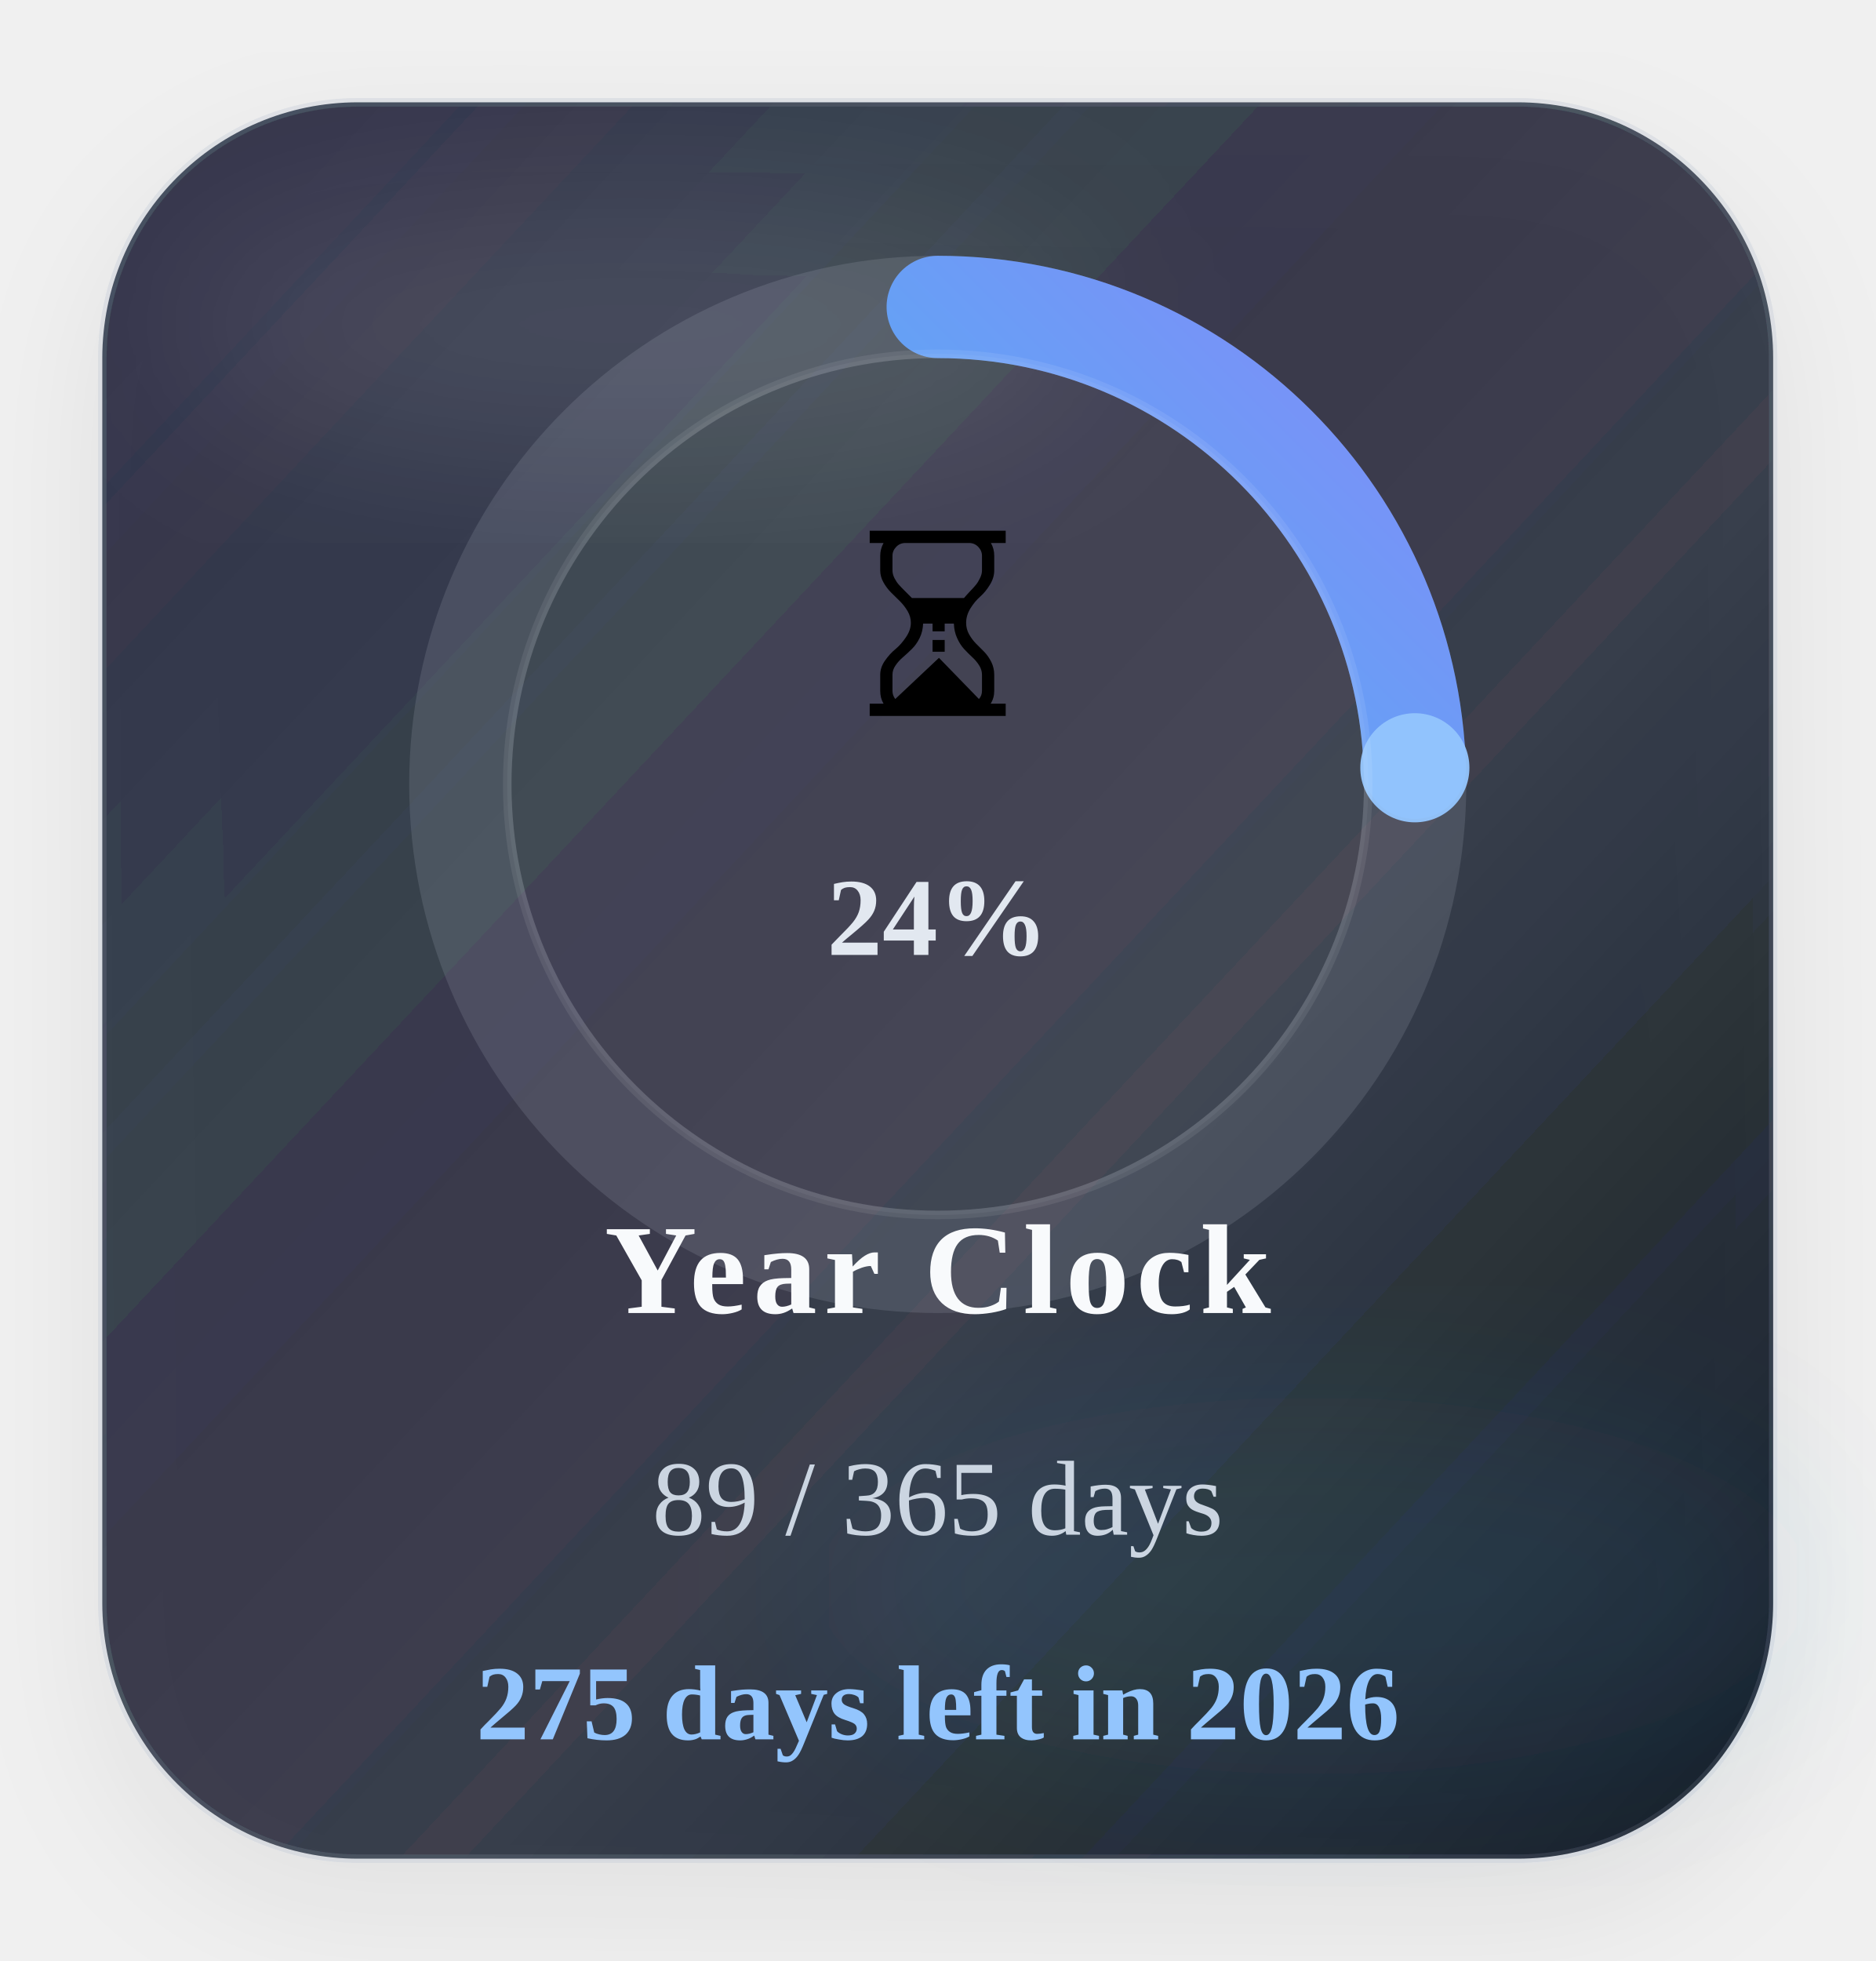
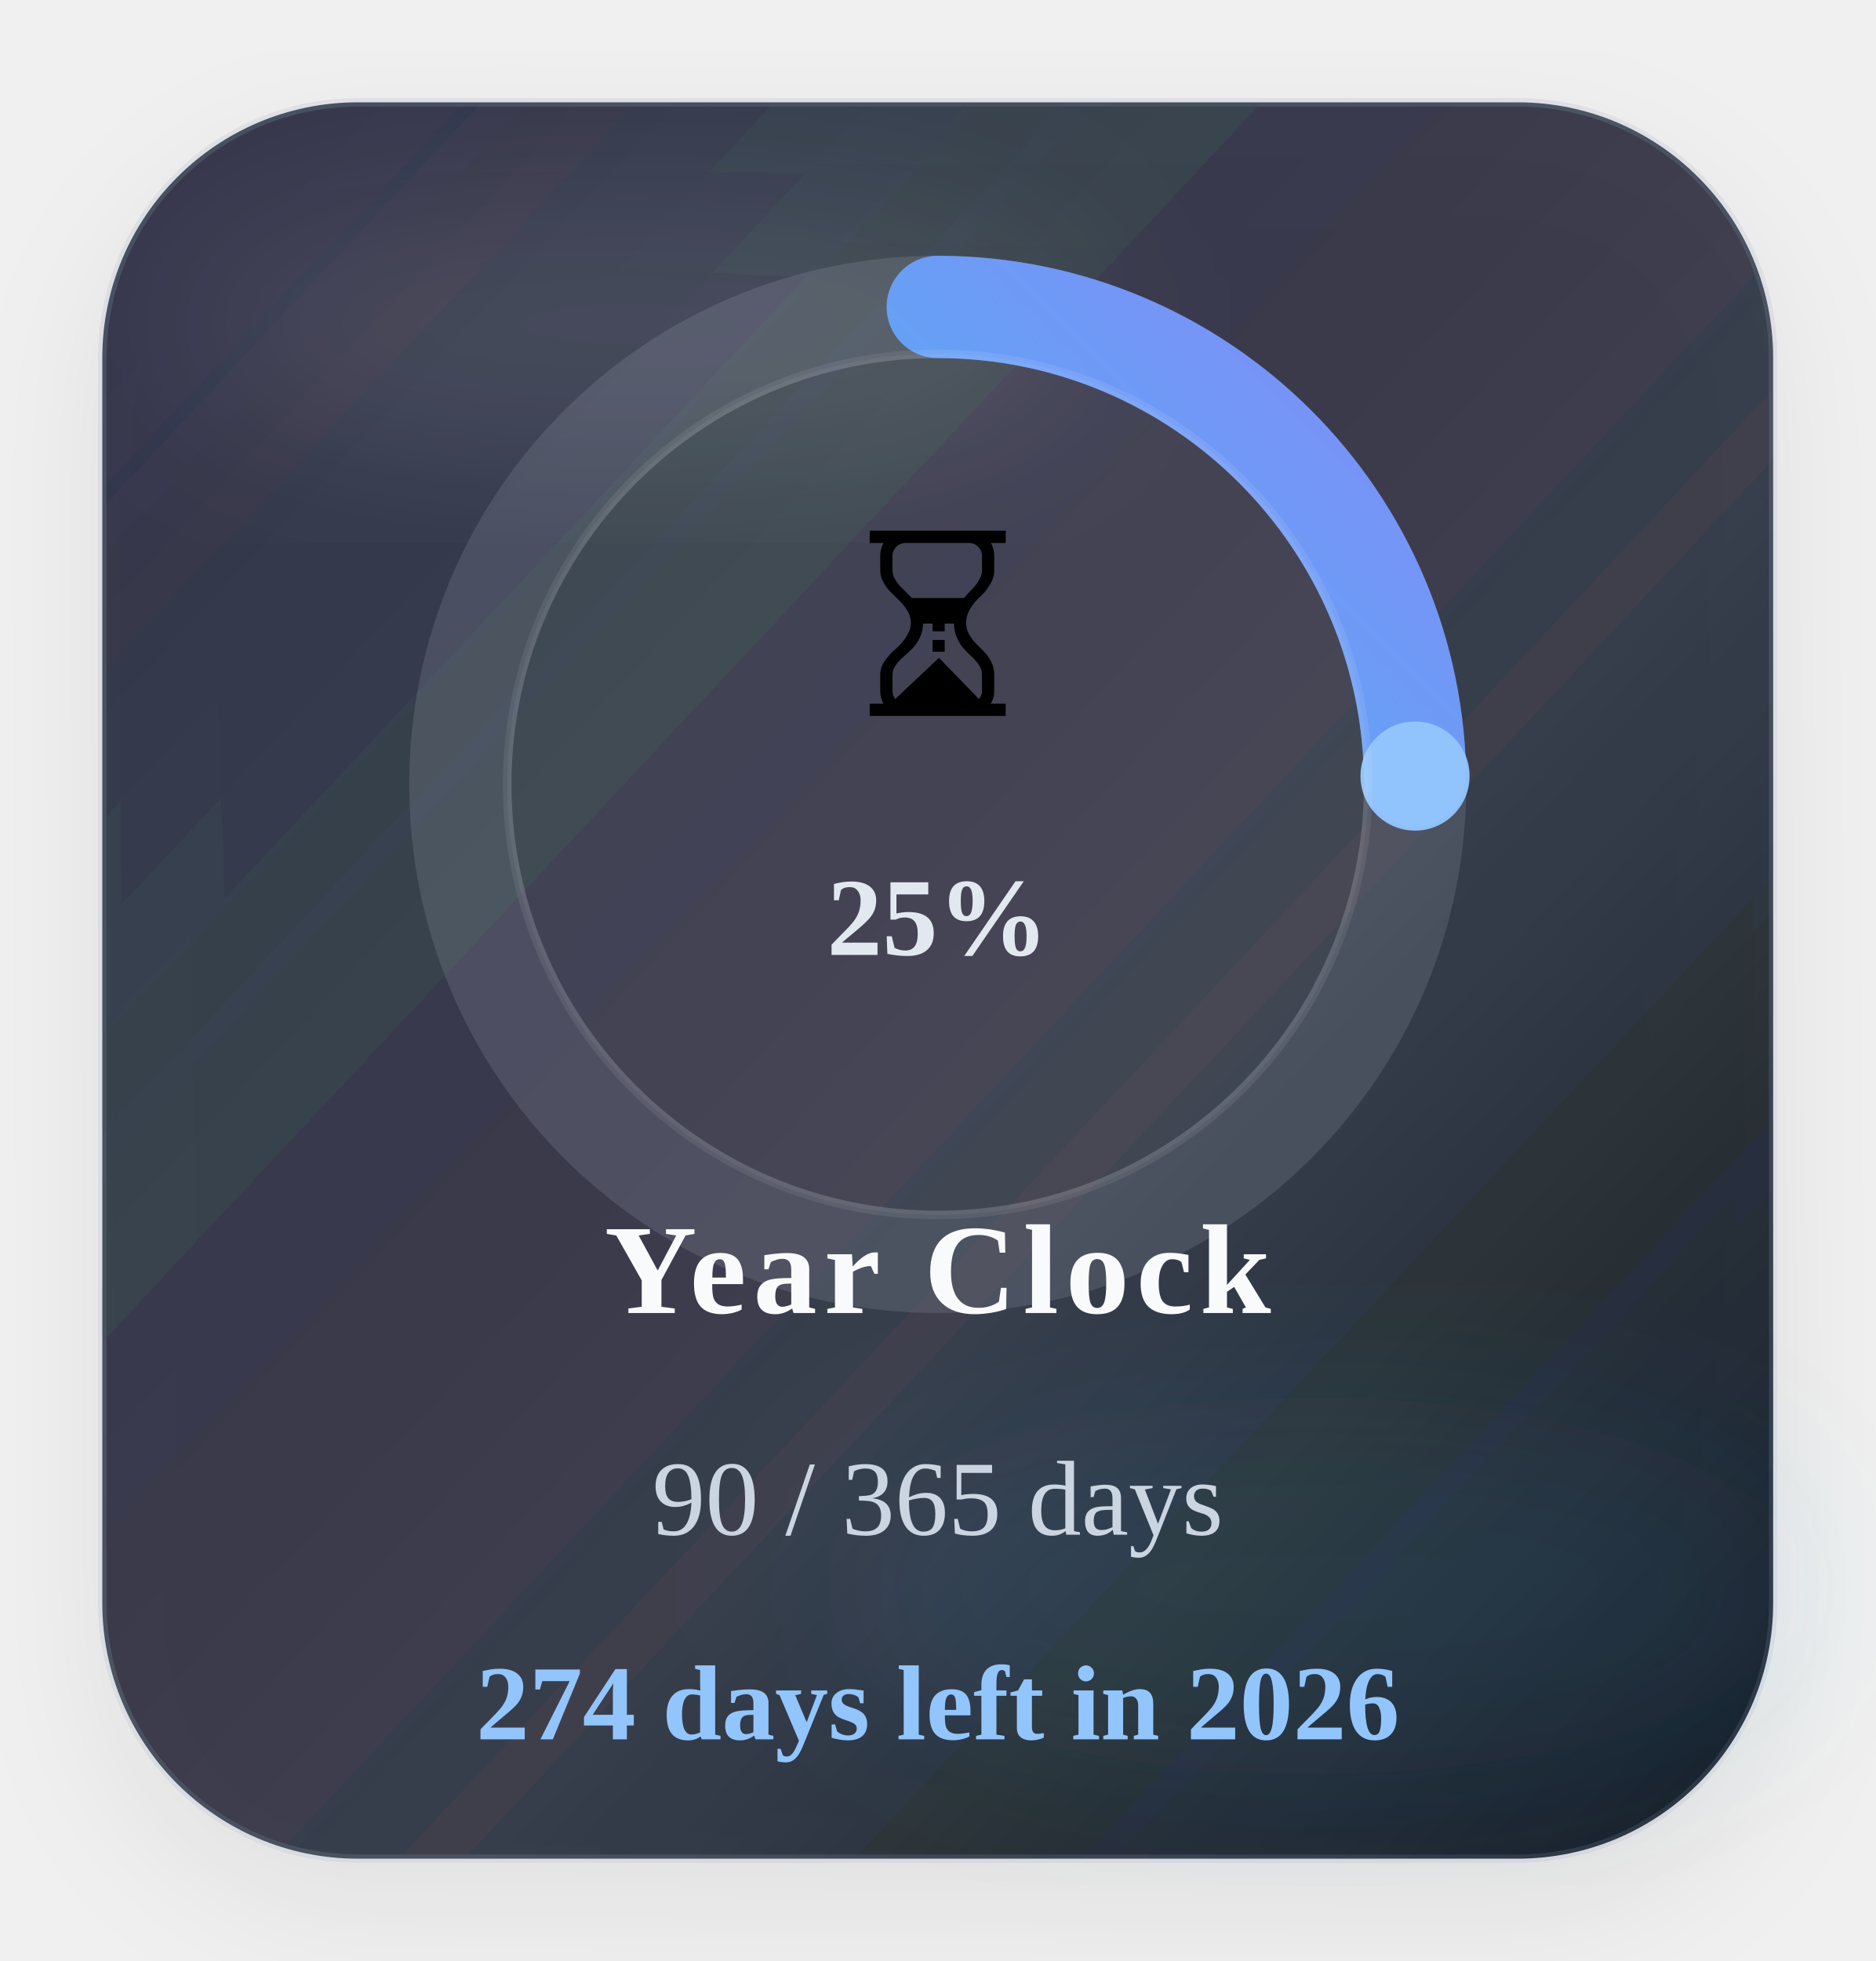
<svg xmlns="http://www.w3.org/2000/svg" width="220" height="230" viewBox="0 0 220 230" role="img" aria-label="Time progress for 2026">
  <defs>
    <linearGradient id="timeGradient" x1="0%" y1="0%" x2="100%" y2="100%">
      <stop offset="0%" stop-color="#22d3ee" />
      <stop offset="100%" stop-color="#818cf8" />
    </linearGradient>
    <linearGradient id="timeCard" x1="0%" y1="0%" x2="100%" y2="100%">
      <stop offset="0%" stop-color="#1c2537" stop-opacity="0.88" />
      <stop offset="60%" stop-color="#111827" stop-opacity="0.8" />
      <stop offset="100%" stop-color="#0b1220" stop-opacity="0.96" />
    </linearGradient>
    <filter id="timeShadow" x="-25%" y="-25%" width="150%" height="150%">
      <feDropShadow dx="0" dy="6" stdDeviation="8" flood-color="#020617" flood-opacity="0.08" />
    </filter>
    <filter id="timeBlur" x="-30%" y="-30%" width="160%" height="160%">
      <feGaussianBlur stdDeviation="10" />
    </filter>
  </defs>
  <rect x="12" y="12" width="196" height="206" rx="30" fill="url(#timeCard)" stroke="#94a3b8" stroke-opacity="0.18" filter="url(#timeShadow)" />
  <ellipse cx="74" cy="38" rx="54" ry="16" fill="#ffffff" fill-opacity="0.09" filter="url(#timeBlur)" />
  <ellipse cx="154" cy="186" rx="58" ry="22" fill="#38bdf8" fill-opacity="0.08" filter="url(#timeBlur)" />
  <circle class="ring-track" cx="110" cy="92" r="56" fill="none" stroke="#cbd5e1" stroke-opacity="0.14" stroke-width="12" />
-   <circle class="progress-ring" cx="110" cy="92" r="56" fill="none" stroke="url(#timeGradient)" stroke-width="12" stroke-linecap="round" stroke-dasharray="351.86" stroke-dashoffset="265.84" data-target-offset="265.84" data-ring-length="351.86" transform="rotate(-90 110 92)" />
-   <circle class="progress-endcap" cx="165.97" cy="90.05" r="6.4" fill="#93c5fd" fill-opacity="0.96" data-center-x="110" data-center-y="92" data-radius="56" data-target-angle="-1.9925" />
+   <circle class="progress-ring" cx="110" cy="92" r="56" fill="none" stroke="url(#timeGradient)" stroke-width="12" stroke-linecap="round" stroke-dasharray="351.86" stroke-dashoffset="264.88" data-target-offset="264.88" data-ring-length="351.86" transform="rotate(-90 110 92)" />
+   <circle class="progress-endcap" cx="165.99" cy="91.02" r="6.4" fill="#93c5fd" fill-opacity="0.96" data-center-x="110" data-center-y="92" data-radius="56" data-target-angle="-1.0062" />
  <circle class="ring-core" cx="110" cy="92" r="50.5" fill="#ffffff" fill-opacity="0.05" stroke="#ffffff" stroke-opacity="0.08" />
  <text class="progress-emoji" x="110" y="84" text-anchor="middle" font-size="30">⏳</text>
-   <text class="progress-percent" x="110" y="112" text-anchor="middle" font-size="13" font-weight="700" fill="#e2e8f0">24%</text>
+   <text class="progress-percent" x="110" y="112" text-anchor="middle" font-size="13" font-weight="700" fill="#e2e8f0">25%</text>
  <text class="progress-label" x="110" y="154" text-anchor="middle" font-size="15" font-weight="700" letter-spacing="0.8" fill="#f8fafc">Year Clock</text>
-   <text class="progress-value" x="110" y="180" text-anchor="middle" font-size="12.5" fill="#cbd5e1">89 / 365 days</text>
-   <text class="progress-status" data-status-state="remaining" x="110" y="204" text-anchor="middle" font-size="12.5" font-weight="700" fill="#93c5fd">275 days left in 2026</text>
+   <text class="progress-value" x="110" y="180" text-anchor="middle" font-size="12.5" fill="#cbd5e1">90 / 365 days</text>
+   <text class="progress-status" data-status-state="remaining" x="110" y="204" text-anchor="middle" font-size="12.5" font-weight="700" fill="#93c5fd">274 days left in 2026</text>
</svg>
